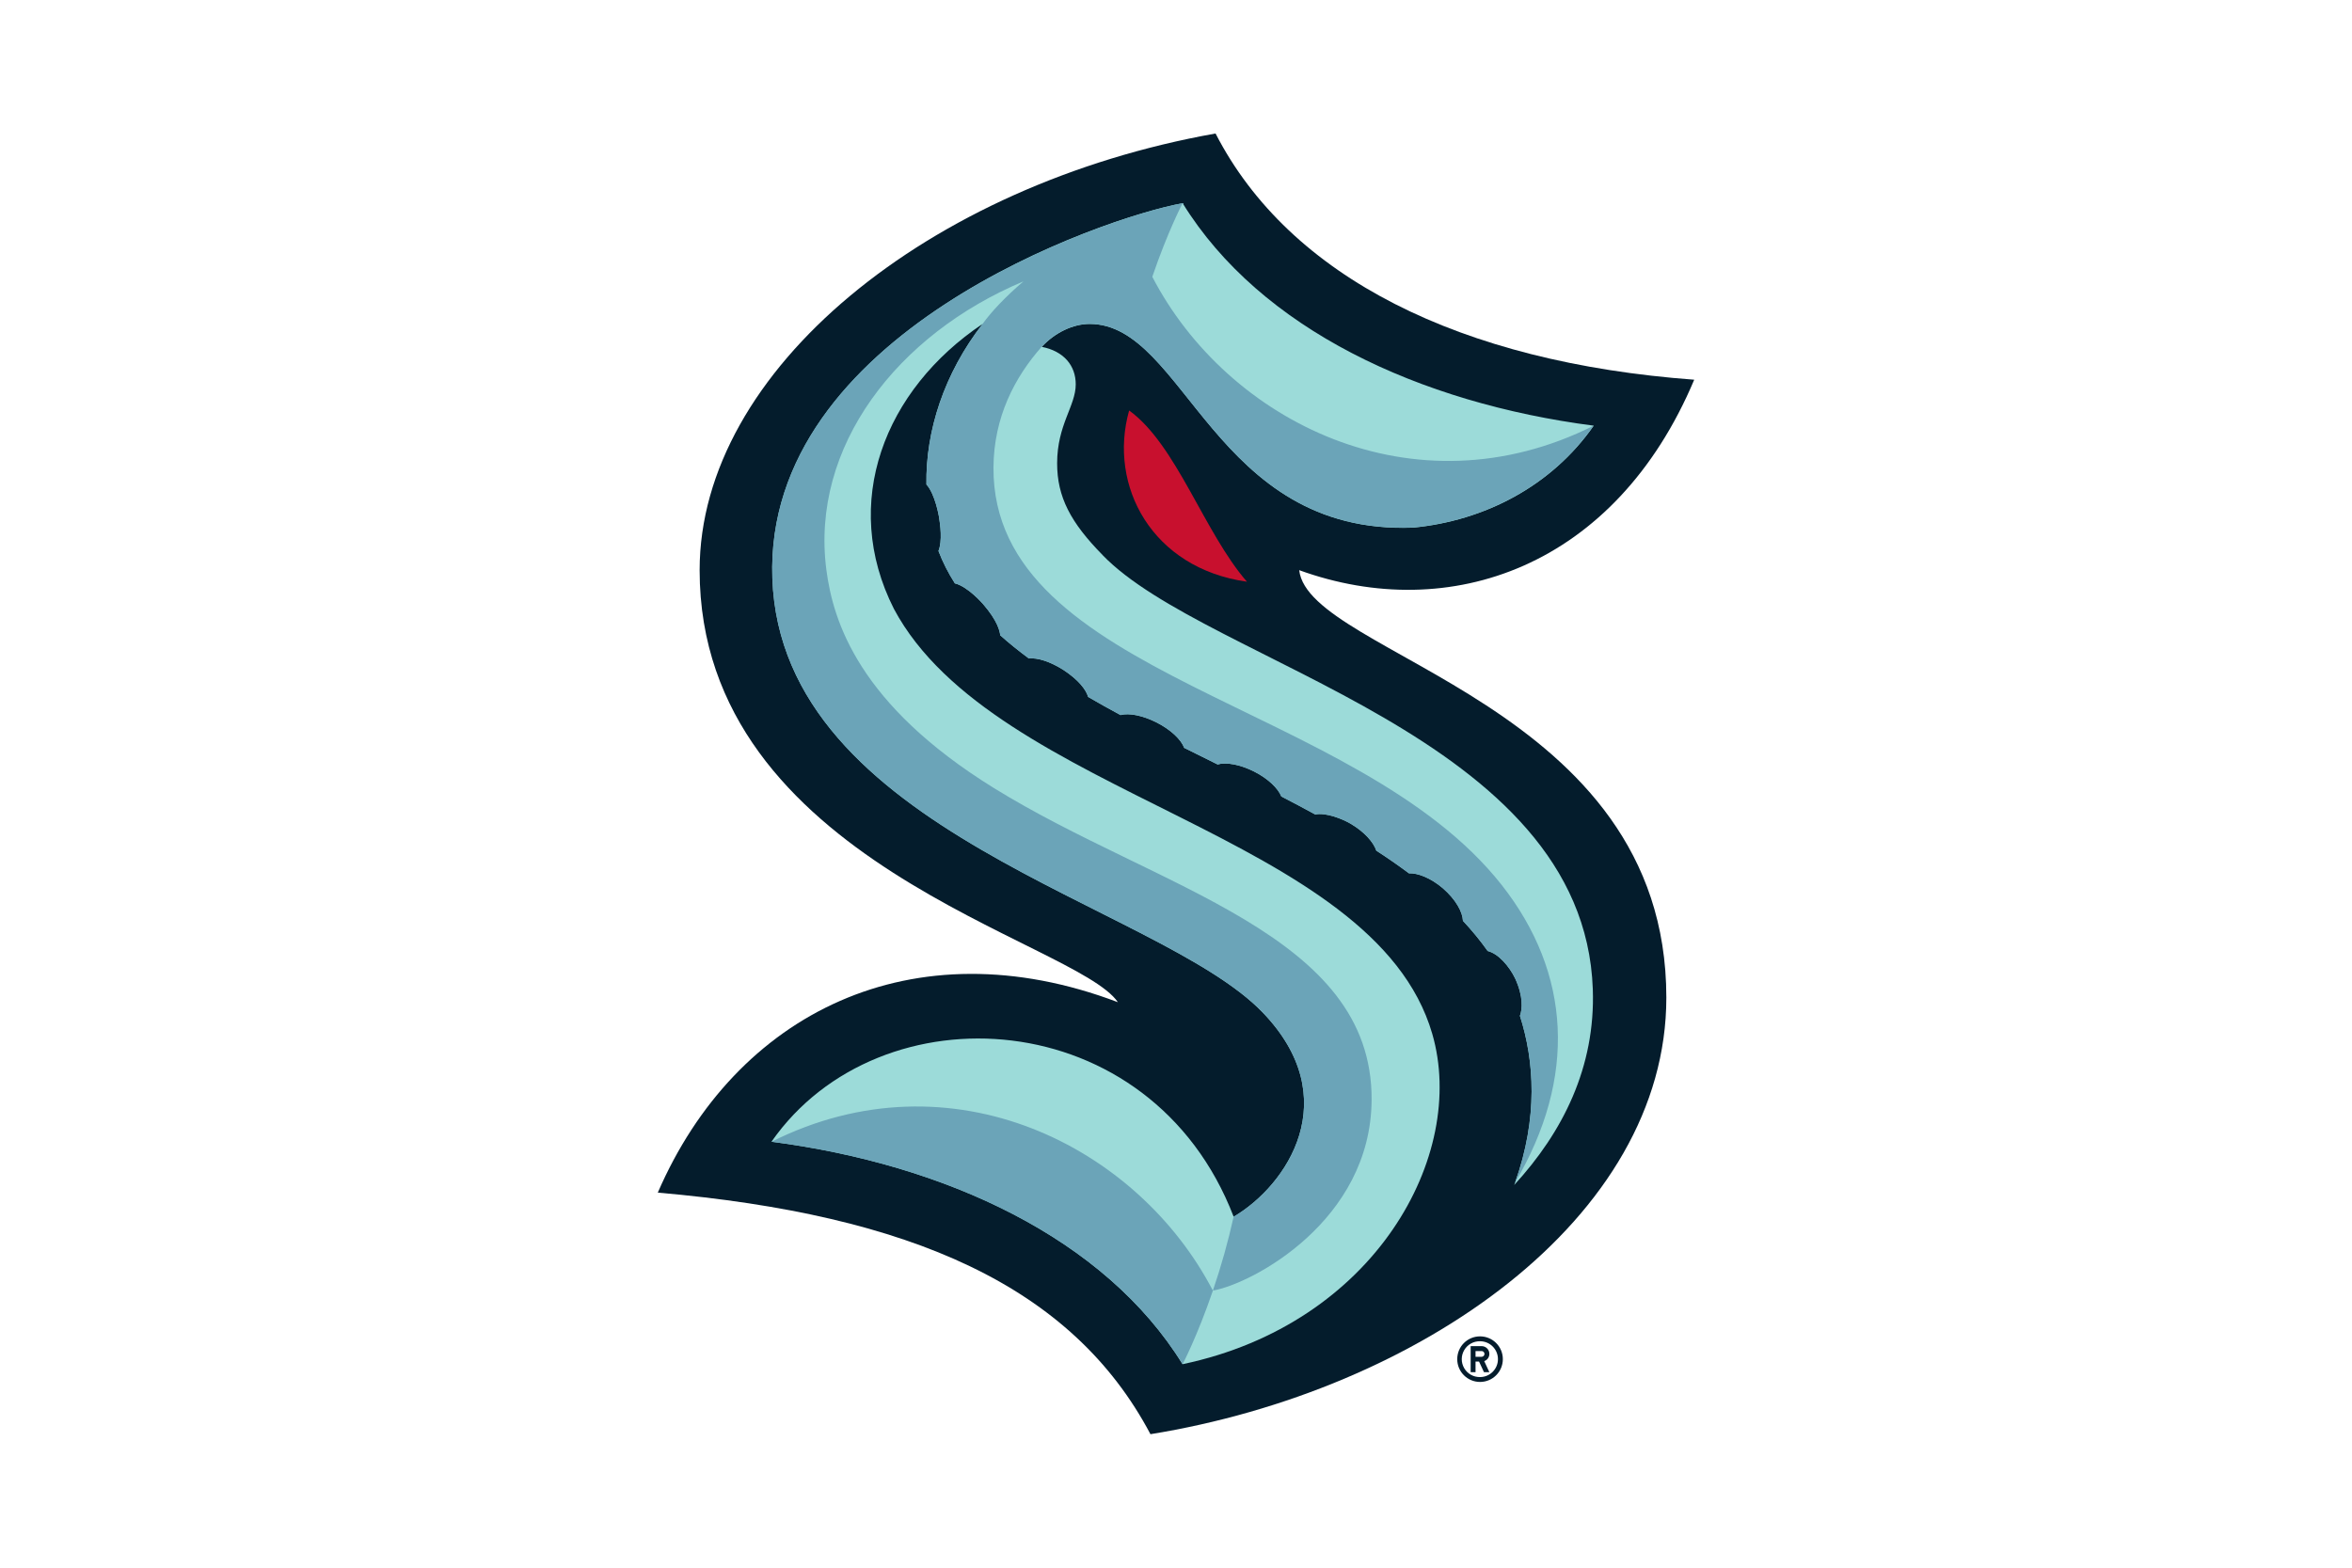
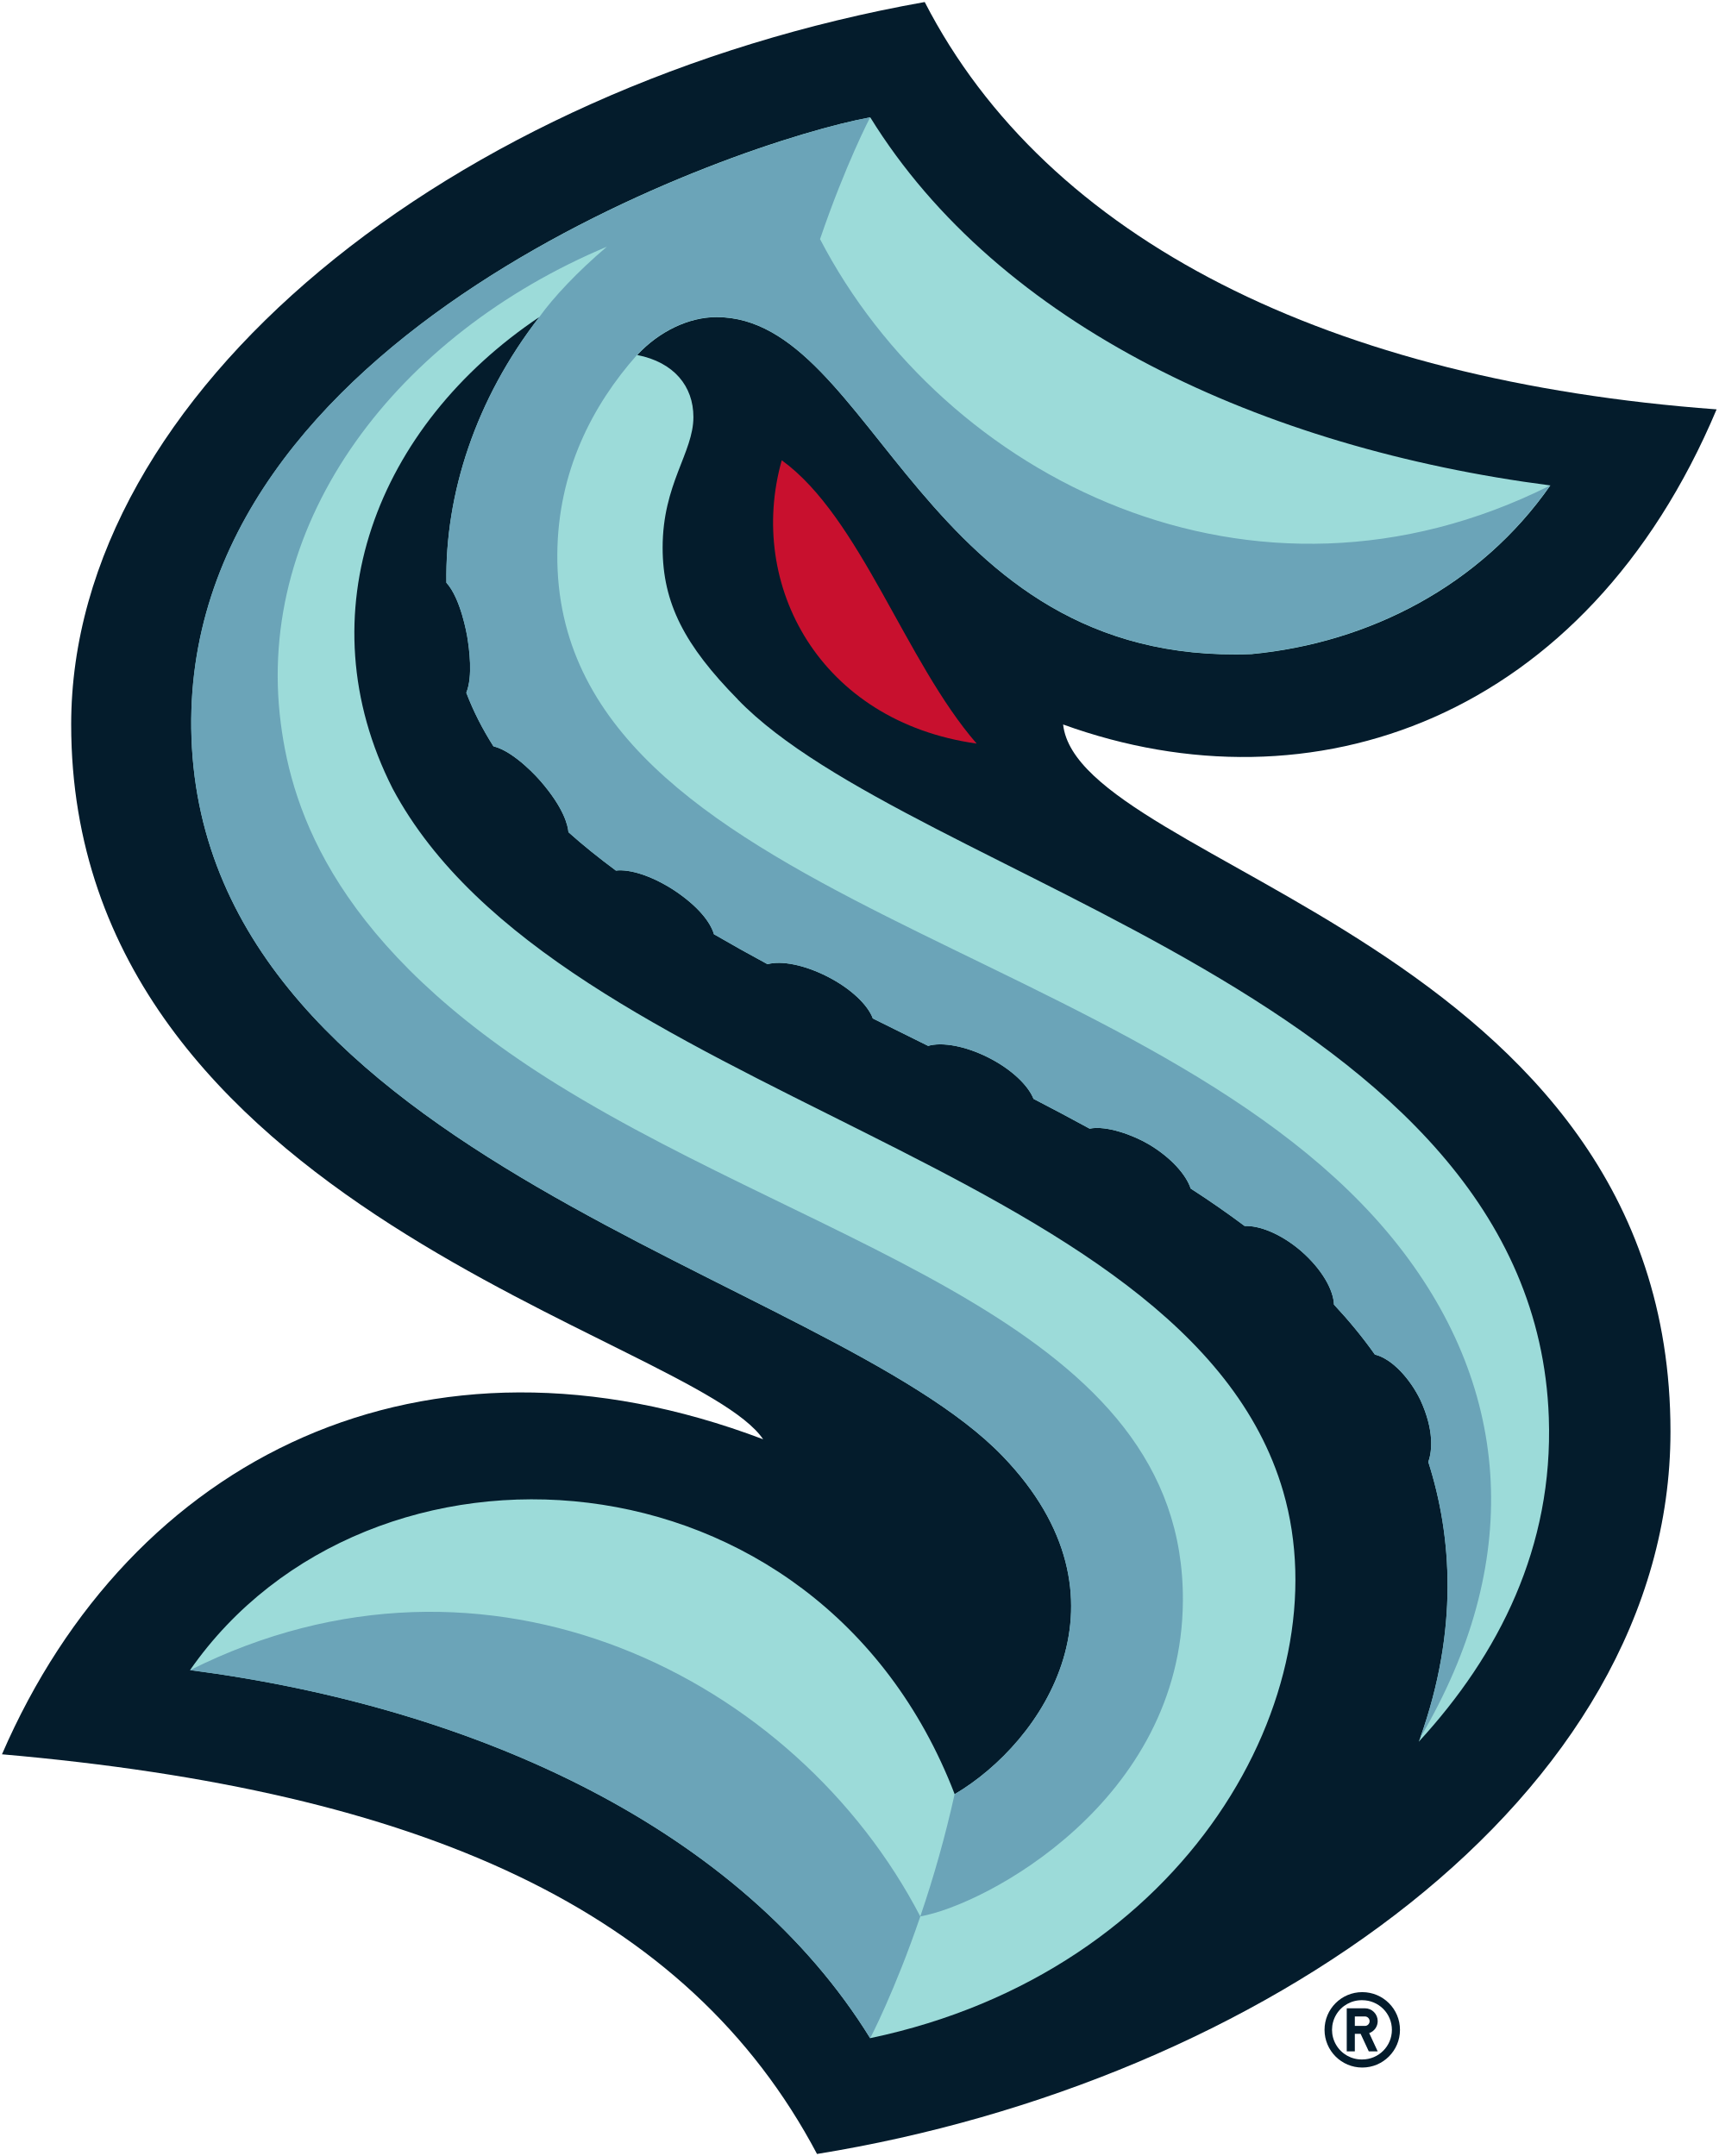
- <svg xmlns="http://www.w3.org/2000/svg" viewBox="0 0 960 640">
+ <svg xmlns="http://www.w3.org/2000/svg" width="424" height="532" viewBox="268 54 424 532">
  <path fill="#041c2c" d="M268.5 486.88c103.479 9.043 169.127 38.224 201.075 98.62 109.381-17.722 210.564-87.866 210.564-178.269 0-120.45-145.963-139.38-149.85-174.462 61.398 22.253 128.981-1.168 161.231-77.756-95.381-7.049-165.2-41.828-195.375-100.513-116.995 20.824-210.583 96.505-210.583 178.269 0 119.423 153.516 151.021 170.718 176.375-83.778-31.758-156.054 4.431-187.8 77.756z" />
  <path fill="#9cdbd9" d="M450.036 226.586c-13.094-13.312-18.553-23.723-18.553-37.458 0-15.729 7.594-23.422 7.594-32.222 0-7.572-4.754-13.513-13.859-15.306 5.399-5.82 12.731-9.344 19.56-9.344 39.039 0 50.561 86.254 132.023 83.153 29.027-2.779 56.463-16.896 73.706-41.627-71.128-9.223-136.072-39.452-167.798-90.826-32.915 5.981-170.941 53.61-167.456 153.136 3.646 103.795 157.162 132.634 200.109 177.201 33.862 35.142 10.011 70.566-11.824 83.435-33.721-87.664-144.532-93.907-188.647-30.631 71.128 9.224 136.071 39.452 167.798 90.826 78.46-16.453 116.31-85.248 101.907-134.87-23.85-82.106-178.675-96.565-219.728-173.475-21.937-43.279-3.908-89.477 36.218-116.362-15.752 20.3-23.286 43.681-22.944 65.572 3.566 3.886 5.077 12.969 5.117 13.15.524 3.182 1.45 9.888-.202 13.997 1.753 4.611 4.009 9.002 6.688 13.211 5.379 1.349 11.402 8.337 11.543 8.498 5.902 6.787 6.828 11.077 6.969 12.708 3.646 3.262 7.574 6.404 11.704 9.465 3.465-.403 8.722 1.269 14.08 4.672 6.164 4.048 9.246 8.036 10.113 11.036a470 470 0 0 0 13.214 7.391c3.445-.946 9.125.162 14.826 3.082 5.721 2.92 9.931 6.948 11.159 10.311 4.533 2.255 9.085 4.511 13.638 6.766 3.444-1.007 9.185 0 14.947 2.92 5.64 2.86 9.749 6.828 11.058 10.15 4.654 2.417 9.287 4.854 13.839 7.351 4.231-.866 10.999 1.712 14.665 3.907 5.439 3.242 9.165 7.472 10.273 10.875a235 235 0 0 1 13.315 9.244c3.606-.161 8.904 1.893 13.839 6.102 5.338 4.632 8.078 9.747 8.199 13.291 3.686 3.948 7.07 8.056 10.092 12.325 4.371 1.088 8.762 6.143 11.22 11.197 3.404 7.391 2.941 12.607 1.954 15.286 5.882 18.366 7.473 41.506-1.994 68.109-.101.282-.222.604-.363.947 19.822-21.569 33.217-48.112 32.089-79.992-3.646-103.795-157.162-132.634-200.109-177.201z" />
  <path fill="#c8102e" d="M508.957 237.481c-17.546-20.179-28.746-55.926-48.084-69.902-8.682 30.792 9.387 64.464 48.084 69.902" />
  <path fill="#6ba4b8" d="M495.057 526.896c-6.325 18.548-12.368 30.047-12.368 30.047-31.727-51.374-96.67-81.582-167.798-90.826 73.505-36.834 149.588 1.913 180.166 60.779m155.43-353.114c-73.505 36.834-149.588-1.913-180.167-60.779 6.326-18.548 12.369-30.047 12.369-30.047-31.082 5.66-170.981 52.764-167.456 153.136 3.646 103.795 157.162 132.634 200.109 177.201 33.862 35.142 10.011 70.566-11.825 83.435a281 281 0 0 1-8.46 30.148c15.994-2.78 64.48-28.436 64.783-77.817.443-68.049-87.545-86.073-154.222-127.377-54.891-33.995-65.548-67.727-68.327-89.074-6.547-50.227 28.906-96.103 80.434-117.732-7.393 6.304-13.134 12.446-16.659 17.34-15.752 20.3-23.286 43.681-22.944 65.572 3.566 3.886 5.076 12.969 5.117 13.15.523 3.182 1.45 9.888-.202 13.997 1.753 4.611 4.009 9.002 6.688 13.211 5.378 1.349 11.401 8.337 11.542 8.498 5.903 6.787 6.829 11.077 6.97 12.708 3.646 3.262 7.574 6.404 11.704 9.465 3.464-.403 8.722 1.269 14.08 4.672 6.164 4.028 9.246 8.036 10.112 11.036a472 472 0 0 0 13.215 7.391c3.444-.946 9.125.162 14.826 3.082 5.72 2.92 9.931 6.948 11.159 10.311 4.533 2.255 9.085 4.511 13.638 6.766 3.444-1.007 9.185 0 14.946 2.92 5.641 2.86 9.75 6.828 11.059 10.15 4.654 2.417 9.287 4.854 13.839 7.351 4.23-.866 10.999 1.712 14.665 3.907 5.439 3.242 9.165 7.472 10.273 10.875a235 235 0 0 1 13.315 9.244c3.606-.161 8.904 1.893 13.839 6.102 5.338 4.632 8.078 9.747 8.199 13.291 3.686 3.948 7.07 8.056 10.092 12.325 4.371 1.088 8.762 6.143 11.22 11.197 3.404 7.391 2.941 12.607 1.954 15.286 5.882 18.366 7.473 41.506-1.995 68.109 25.321-42.916 22.884-85.509-5.418-121.517-59.163-75.259-208.005-84.241-207.461-170.516.141-20.521 8.702-36.854 19.68-49.239 5.399-5.82 12.731-9.344 19.56-9.344 39.038 0 50.561 86.254 132.022 83.153 29.028-2.779 56.463-16.897 73.707-41.627z" />
  <path fill="#041c2c" d="M594.789 554.869c0 5.135 4.17 9.304 9.307 9.304s9.306-4.169 9.306-9.304-4.15-9.305-9.306-9.305-9.307 4.169-9.307 9.305m16.619 0c0 4.027-3.263 7.31-7.312 7.31a7.312 7.312 0 1 1 0-14.621 7.3 7.3 0 0 1 7.312 7.311" />
  <path fill="#041c2c" d="M600.268 560.185h1.994v-4.33h1.431l2.014 4.33h2.196l-2.095-4.511a3.12 3.12 0 0 0 2.095-2.96 3.15 3.15 0 0 0-3.143-3.162h-4.492zm1.994-8.619h2.498c.625 0 1.148.523 1.148 1.168s-.523 1.168-1.148 1.168h-2.498z" />
</svg>
